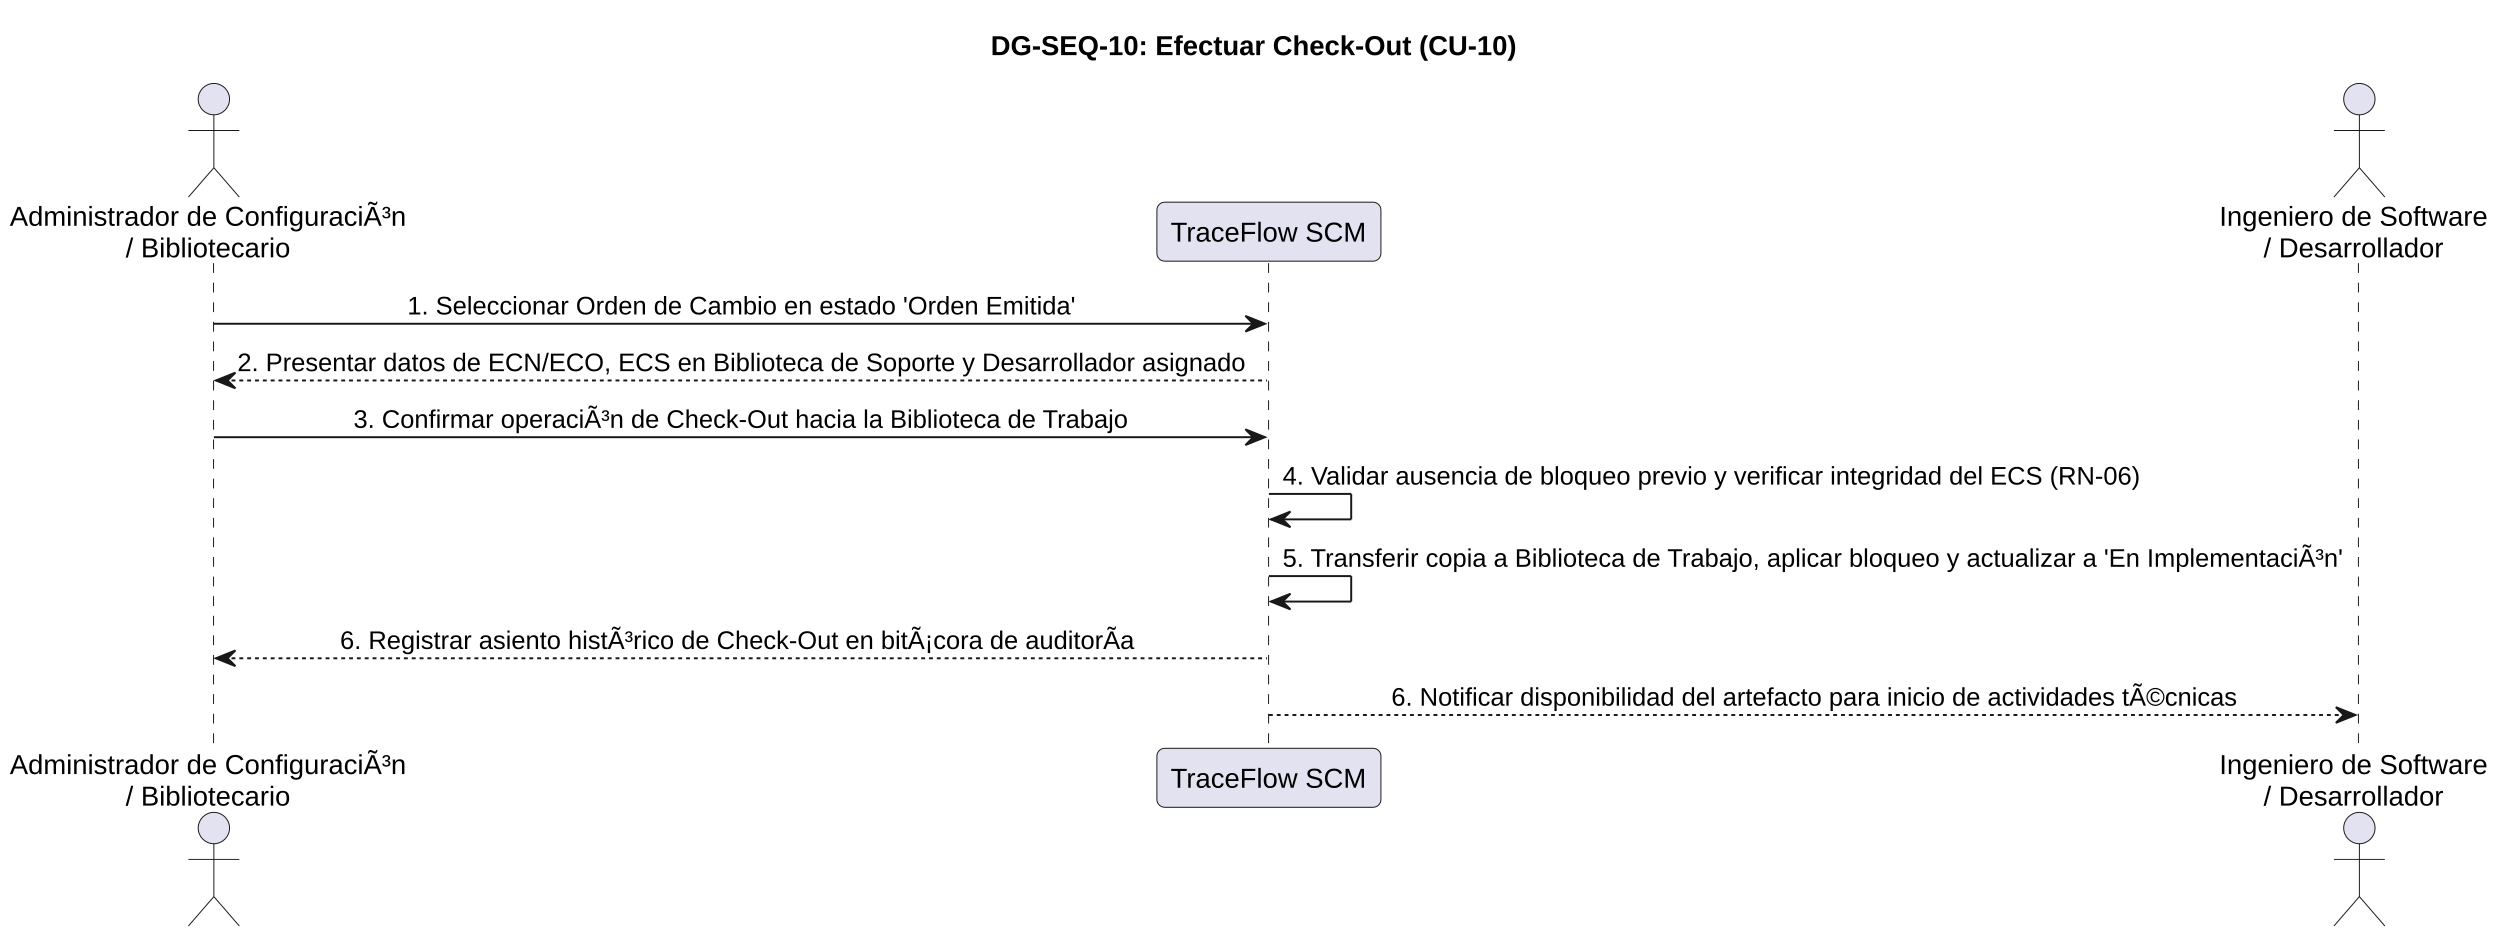
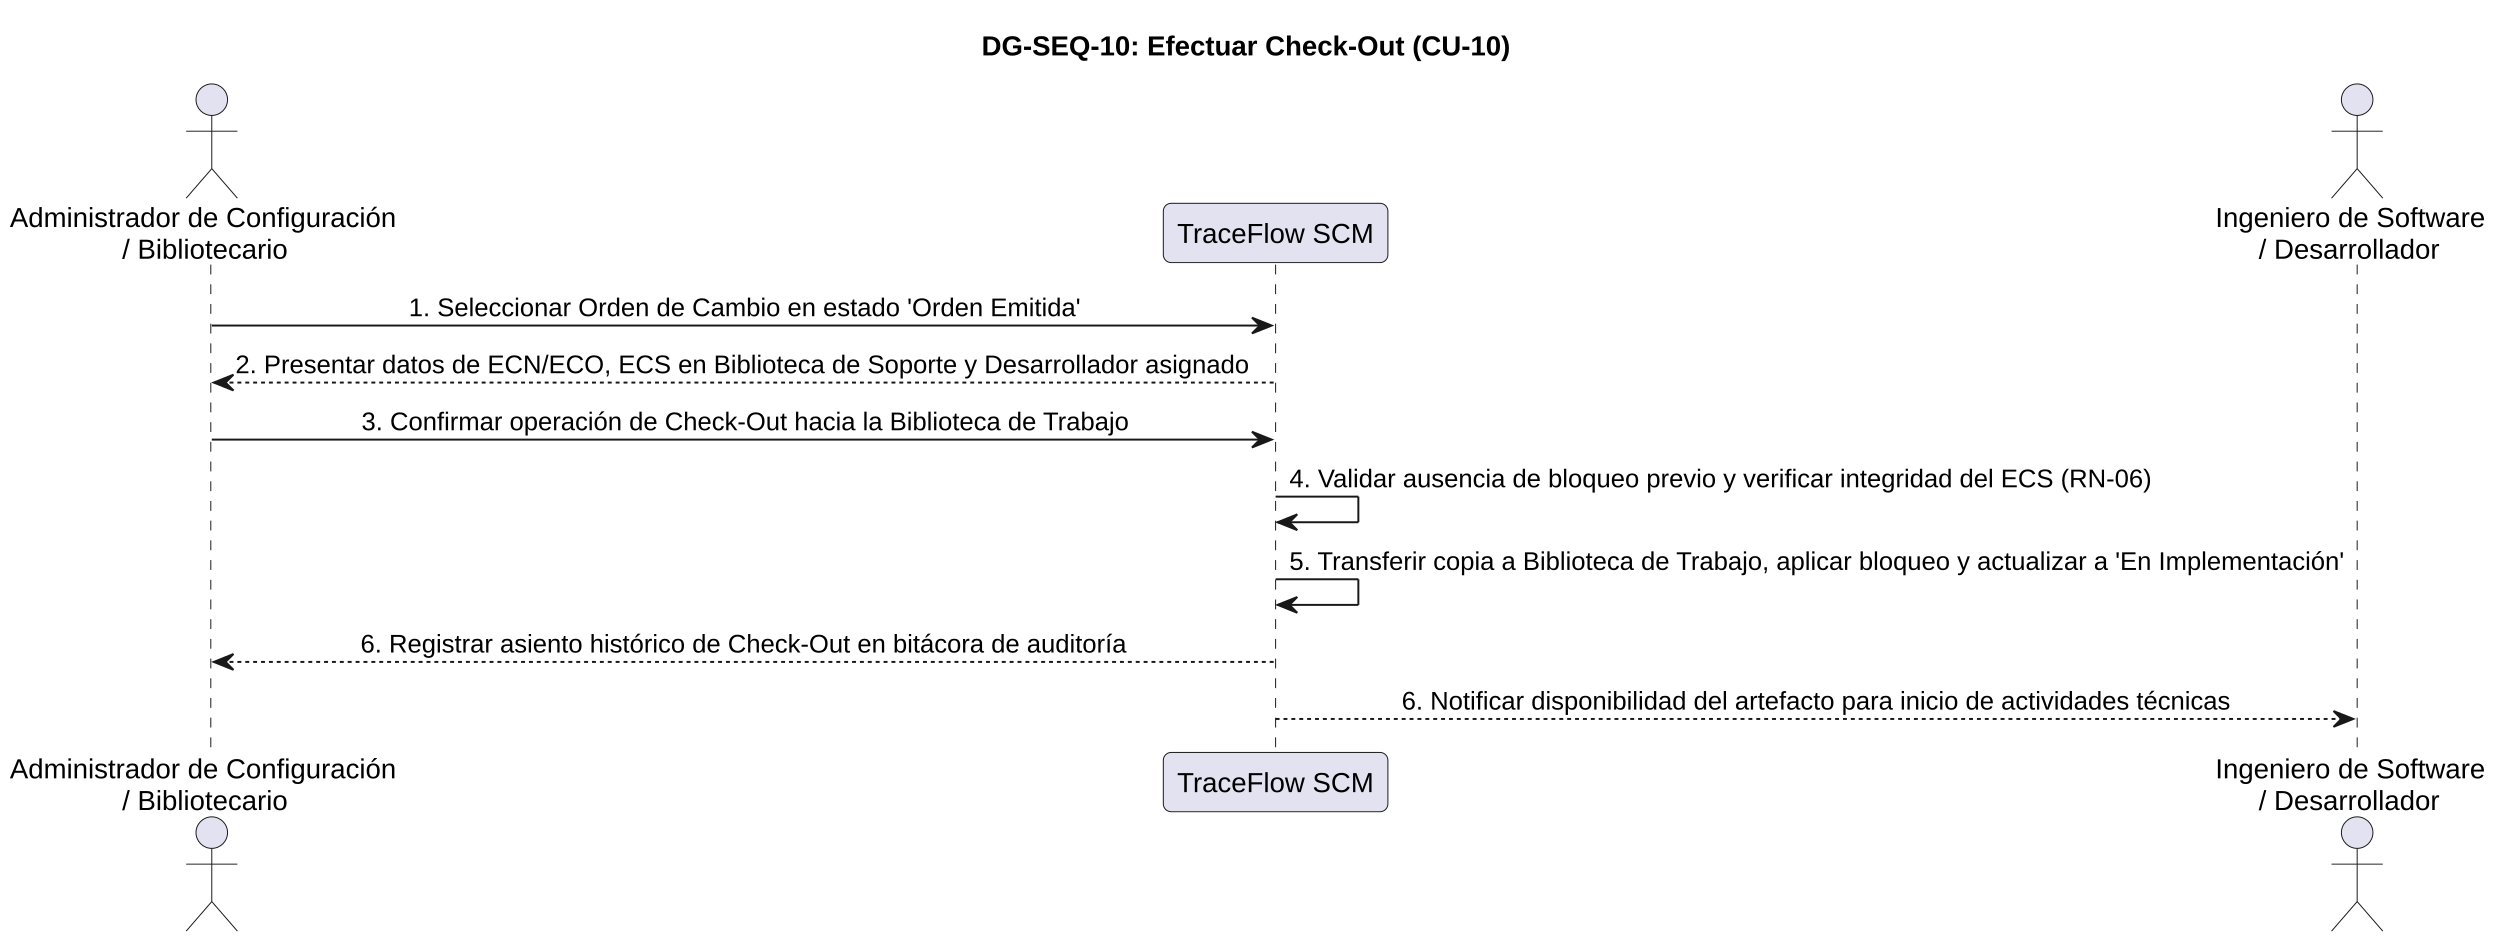
- <svg xmlns="http://www.w3.org/2000/svg" contentStyleType="text/css" height="479px" preserveAspectRatio="none" style="width:1276px;height:479px;background:#FFFFFF;" version="1.1" viewBox="0 0 1276 479" width="1276px" zoomAndPan="magnify">
+ <svg xmlns="http://www.w3.org/2000/svg" contentStyleType="text/css" height="479px" preserveAspectRatio="none" style="width:1269px;height:479px;background:#FFFFFF;" version="1.1" viewBox="0 0 1269 479" width="1269px" zoomAndPan="magnify">
  <defs />
  <g>
-     <text fill="#000000" font-family="Arial" font-size="14" font-weight="bold" lengthAdjust="spacing" textLength="268.379" x="505.669" y="28.132">DG-SEQ-10: Efectuar Check-Out (CU-10)</text>
-     <line style="stroke:#181818;stroke-width:0.5;stroke-dasharray:5.0,5.0;" x1="109" x2="109" y1="134.296" y2="382.937" />
-     <line style="stroke:#181818;stroke-width:0.5;stroke-dasharray:5.0,5.0;" x1="647.482" x2="647.482" y1="134.296" y2="382.937" />
-     <line style="stroke:#181818;stroke-width:0.5;stroke-dasharray:5.0,5.0;" x1="1203.738" x2="1203.738" y1="134.296" y2="382.937" />
-     <text fill="#000000" font-family="Arial" font-size="14" lengthAdjust="spacing" textLength="202.316" x="5" y="115.231">Administrador de ConfiguraciÃ³n</text>
-     <text fill="#000000" font-family="Arial" font-size="14" lengthAdjust="spacing" textLength="84.041" x="64.138" y="131.329">/ Bibliotecario</text>
-     <ellipse cx="109.158" cy="50.599" fill="#E2E2F0" rx="8" ry="8" style="stroke:#181818;stroke-width:0.5;" />
-     <path d="M109.158,58.599 L109.158,85.599 M96.158,66.599 L122.158,66.599 M109.158,85.599 L96.158,100.599 M109.158,85.599 L122.158,100.599 " fill="none" style="stroke:#181818;stroke-width:0.5;" />
-     <text fill="#000000" font-family="Arial" font-size="14" lengthAdjust="spacing" textLength="202.316" x="5" y="395.069">Administrador de ConfiguraciÃ³n</text>
-     <text fill="#000000" font-family="Arial" font-size="14" lengthAdjust="spacing" textLength="84.041" x="64.138" y="411.168">/ Bibliotecario</text>
-     <ellipse cx="109.158" cy="422.634" fill="#E2E2F0" rx="8" ry="8" style="stroke:#181818;stroke-width:0.5;" />
-     <path d="M109.158,430.634 L109.158,457.634 M96.158,438.634 L122.158,438.634 M109.158,457.634 L96.158,472.634 M109.158,457.634 L122.158,472.634 " fill="none" style="stroke:#181818;stroke-width:0.5;" />
-     <rect fill="#E2E2F0" height="30.099" rx="4" ry="4" style="stroke:#181818;stroke-width:0.5;" width="114.345" x="590.482" y="103.197" />
-     <text fill="#000000" font-family="Arial" font-size="14" lengthAdjust="spacing" textLength="100.345" x="597.482" y="123.329">TraceFlow SCM</text>
-     <rect fill="#E2E2F0" height="30.099" rx="4" ry="4" style="stroke:#181818;stroke-width:0.5;" width="114.345" x="590.482" y="381.937" />
-     <text fill="#000000" font-family="Arial" font-size="14" lengthAdjust="spacing" textLength="100.345" x="597.482" y="402.069">TraceFlow SCM</text>
-     <text fill="#000000" font-family="Arial" font-size="14" lengthAdjust="spacing" textLength="136.978" x="1132.738" y="115.231">Ingeniero de Software</text>
-     <text fill="#000000" font-family="Arial" font-size="14" lengthAdjust="spacing" textLength="91.814" x="1155.32" y="131.329">/ Desarrollador</text>
-     <ellipse cx="1204.227" cy="50.599" fill="#E2E2F0" rx="8" ry="8" style="stroke:#181818;stroke-width:0.5;" />
-     <path d="M1204.227,58.599 L1204.227,85.599 M1191.227,66.599 L1217.227,66.599 M1204.227,85.599 L1191.227,100.599 M1204.227,85.599 L1217.227,100.599 " fill="none" style="stroke:#181818;stroke-width:0.5;" />
-     <text fill="#000000" font-family="Arial" font-size="14" lengthAdjust="spacing" textLength="136.978" x="1132.738" y="395.069">Ingeniero de Software</text>
-     <text fill="#000000" font-family="Arial" font-size="14" lengthAdjust="spacing" textLength="91.814" x="1155.32" y="411.168">/ Desarrollador</text>
-     <ellipse cx="1204.227" cy="422.634" fill="#E2E2F0" rx="8" ry="8" style="stroke:#181818;stroke-width:0.5;" />
-     <path d="M1204.227,430.634 L1204.227,457.634 M1191.227,438.634 L1217.227,438.634 M1204.227,457.634 L1191.227,472.634 M1204.227,457.634 L1217.227,472.634 " fill="none" style="stroke:#181818;stroke-width:0.5;" />
-     <polygon fill="#181818" points="635.655,161.245,645.655,165.245,635.655,169.245,639.655,165.245" style="stroke:#181818;stroke-width:1.0;" />
-     <line style="stroke:#181818;stroke-width:1.0;" x1="109.158" x2="641.655" y1="165.245" y2="165.245" />
-     <text fill="#000000" font-family="Arial" font-size="13" lengthAdjust="spacing" textLength="340.983" x="207.915" y="160.49">1. Seleccionar Orden de Cambio en estado 'Orden Emitida'</text>
-     <polygon fill="#181818" points="120.158,190.193,110.158,194.193,120.158,198.193,116.158,194.193" style="stroke:#181818;stroke-width:1.0;" />
-     <line style="stroke:#181818;stroke-width:1.0;stroke-dasharray:2.0,2.0;" x1="114.158" x2="646.655" y1="194.193" y2="194.193" />
-     <text fill="#000000" font-family="Arial" font-size="13" lengthAdjust="spacing" textLength="514.497" x="121.158" y="189.439">2. Presentar datos de ECN/ECO, ECS en Biblioteca de Soporte y Desarrollador asignado</text>
-     <polygon fill="#181818" points="635.655,219.142,645.655,223.142,635.655,227.142,639.655,223.142" style="stroke:#181818;stroke-width:1.0;" />
-     <line style="stroke:#181818;stroke-width:1.0;" x1="109.158" x2="641.655" y1="223.142" y2="223.142" />
-     <text fill="#000000" font-family="Arial" font-size="13" lengthAdjust="spacing" textLength="395.973" x="180.42" y="218.387">3. Confirmar operaciÃ³n de Check-Out hacia la Biblioteca de Trabajo</text>
-     <line style="stroke:#181818;stroke-width:1.0;" x1="647.655" x2="689.655" y1="252.091" y2="252.091" />
-     <line style="stroke:#181818;stroke-width:1.0;" x1="689.655" x2="689.655" y1="252.091" y2="265.091" />
-     <line style="stroke:#181818;stroke-width:1.0;" x1="648.655" x2="689.655" y1="265.091" y2="265.091" />
-     <polygon fill="#181818" points="658.655,261.091,648.655,265.091,658.655,269.091,654.655,265.091" style="stroke:#181818;stroke-width:1.0;" />
-     <text fill="#000000" font-family="Arial" font-size="13" lengthAdjust="spacing" textLength="438.617" x="654.655" y="247.336">4. Validar ausencia de bloqueo previo y verificar integridad del ECS (RN-06)</text>
-     <line style="stroke:#181818;stroke-width:1.0;" x1="647.655" x2="689.655" y1="294.04" y2="294.04" />
-     <line style="stroke:#181818;stroke-width:1.0;" x1="689.655" x2="689.655" y1="294.04" y2="307.04" />
-     <line style="stroke:#181818;stroke-width:1.0;" x1="648.655" x2="689.655" y1="307.04" y2="307.04" />
-     <polygon fill="#181818" points="658.655,303.04,648.655,307.04,658.655,311.04,654.655,307.04" style="stroke:#181818;stroke-width:1.0;" />
-     <text fill="#000000" font-family="Arial" font-size="13" lengthAdjust="spacing" textLength="542.572" x="654.655" y="289.285">5. Transferir copia a Biblioteca de Trabajo, aplicar bloqueo y actualizar a 'En ImplementaciÃ³n'</text>
-     <polygon fill="#181818" points="120.158,331.988,110.158,335.988,120.158,339.988,116.158,335.988" style="stroke:#181818;stroke-width:1.0;" />
-     <line style="stroke:#181818;stroke-width:1.0;stroke-dasharray:2.0,2.0;" x1="114.158" x2="646.655" y1="335.988" y2="335.988" />
-     <text fill="#000000" font-family="Arial" font-size="13" lengthAdjust="spacing" textLength="409.69" x="173.561" y="331.233">6. Registrar asiento histÃ³rico de Check-Out en bitÃ¡cora de auditorÃ­a</text>
-     <polygon fill="#181818" points="1192.227,360.937,1202.227,364.937,1192.227,368.937,1196.227,364.937" style="stroke:#181818;stroke-width:1.0;" />
-     <line style="stroke:#181818;stroke-width:1.0;stroke-dasharray:2.0,2.0;" x1="647.655" x2="1198.227" y1="364.937" y2="364.937" />
-     <text fill="#000000" font-family="Arial" font-size="13" lengthAdjust="spacing" textLength="431.59" x="710.146" y="360.182">6. Notificar disponibilidad del artefacto para inicio de actividades tÃ©cnicas</text>
+     <text fill="#000000" font-family="Arial" font-size="14" font-weight="bold" lengthAdjust="spacing" textLength="276" x="498.25" y="28.132">DG-SEQ-10: Efectuar Check-Out (CU-10)</text>
+     <line style="stroke:#181818;stroke-width:0.5;stroke-dasharray:5.0,5.0;" x1="107" x2="107" y1="134.296" y2="382.937" />
+     <line style="stroke:#181818;stroke-width:0.5;stroke-dasharray:5.0,5.0;" x1="647.5" x2="647.5" y1="134.296" y2="382.937" />
+     <line style="stroke:#181818;stroke-width:0.5;stroke-dasharray:5.0,5.0;" x1="1196.5" x2="1196.5" y1="134.296" y2="382.937" />
+     <text fill="#000000" font-family="Arial" font-size="14" lengthAdjust="spacing" textLength="199" x="5" y="115.231">Administrador de Configuración</text>
+     <text fill="#000000" font-family="Arial" font-size="14" lengthAdjust="spacing" textLength="85" x="62" y="131.329">/ Bibliotecario</text>
+     <ellipse cx="107.5" cy="50.599" fill="#E2E2F0" rx="8" ry="8" style="stroke:#181818;stroke-width:0.5;" />
+     <path d="M107.5,58.599 L107.5,85.599 M94.5,66.599 L120.5,66.599 M107.5,85.599 L94.5,100.599 M107.5,85.599 L120.5,100.599 " fill="none" style="stroke:#181818;stroke-width:0.5;" />
+     <text fill="#000000" font-family="Arial" font-size="14" lengthAdjust="spacing" textLength="199" x="5" y="395.069">Administrador de Configuración</text>
+     <text fill="#000000" font-family="Arial" font-size="14" lengthAdjust="spacing" textLength="85" x="62" y="411.168">/ Bibliotecario</text>
+     <ellipse cx="107.5" cy="422.634" fill="#E2E2F0" rx="8" ry="8" style="stroke:#181818;stroke-width:0.5;" />
+     <path d="M107.5,430.634 L107.5,457.634 M94.5,438.634 L120.5,438.634 M107.5,457.634 L94.5,472.634 M107.5,457.634 L120.5,472.634 " fill="none" style="stroke:#181818;stroke-width:0.5;" />
+     <rect fill="#E2E2F0" height="30.099" rx="4" ry="4" style="stroke:#181818;stroke-width:0.5;" width="114" x="590.5" y="103.197" />
+     <text fill="#000000" font-family="Arial" font-size="14" lengthAdjust="spacing" textLength="100" x="597.5" y="123.329">TraceFlow SCM</text>
+     <rect fill="#E2E2F0" height="30.099" rx="4" ry="4" style="stroke:#181818;stroke-width:0.5;" width="114" x="590.5" y="381.937" />
+     <text fill="#000000" font-family="Arial" font-size="14" lengthAdjust="spacing" textLength="100" x="597.5" y="402.069">TraceFlow SCM</text>
+     <text fill="#000000" font-family="Arial" font-size="14" lengthAdjust="spacing" textLength="138" x="1124.5" y="115.231">Ingeniero de Software</text>
+     <text fill="#000000" font-family="Arial" font-size="14" lengthAdjust="spacing" textLength="94" x="1146.5" y="131.329">/ Desarrollador</text>
+     <ellipse cx="1196.5" cy="50.599" fill="#E2E2F0" rx="8" ry="8" style="stroke:#181818;stroke-width:0.5;" />
+     <path d="M1196.5,58.599 L1196.5,85.599 M1183.5,66.599 L1209.5,66.599 M1196.5,85.599 L1183.5,100.599 M1196.5,85.599 L1209.5,100.599 " fill="none" style="stroke:#181818;stroke-width:0.5;" />
+     <text fill="#000000" font-family="Arial" font-size="14" lengthAdjust="spacing" textLength="138" x="1124.5" y="395.069">Ingeniero de Software</text>
+     <text fill="#000000" font-family="Arial" font-size="14" lengthAdjust="spacing" textLength="94" x="1146.5" y="411.168">/ Desarrollador</text>
+     <ellipse cx="1196.5" cy="422.634" fill="#E2E2F0" rx="8" ry="8" style="stroke:#181818;stroke-width:0.5;" />
+     <path d="M1196.5,430.634 L1196.5,457.634 M1183.5,438.634 L1209.5,438.634 M1196.5,457.634 L1183.5,472.634 M1196.5,457.634 L1209.5,472.634 " fill="none" style="stroke:#181818;stroke-width:0.5;" />
+     <polygon fill="#181818" points="635.5,161.245,645.5,165.245,635.5,169.245,639.5,165.245" style="stroke:#181818;stroke-width:1.0;" />
+     <line style="stroke:#181818;stroke-width:1.0;" x1="107.5" x2="641.5" y1="165.245" y2="165.245" />
+     <text fill="#000000" font-family="Arial" font-size="13" lengthAdjust="spacing" textLength="340" x="207.5" y="160.49">1. Seleccionar Orden de Cambio en estado 'Orden Emitida'</text>
+     <polygon fill="#181818" points="118.5,190.193,108.5,194.193,118.5,198.193,114.5,194.193" style="stroke:#181818;stroke-width:1.0;" />
+     <line style="stroke:#181818;stroke-width:1.0;stroke-dasharray:2.0,2.0;" x1="112.5" x2="646.5" y1="194.193" y2="194.193" />
+     <text fill="#000000" font-family="Arial" font-size="13" lengthAdjust="spacing" textLength="516" x="119.5" y="189.439">2. Presentar datos de ECN/ECO, ECS en Biblioteca de Soporte y Desarrollador asignado</text>
+     <polygon fill="#181818" points="635.5,219.142,645.5,223.142,635.5,227.142,639.5,223.142" style="stroke:#181818;stroke-width:1.0;" />
+     <line style="stroke:#181818;stroke-width:1.0;" x1="107.5" x2="641.5" y1="223.142" y2="223.142" />
+     <text fill="#000000" font-family="Arial" font-size="13" lengthAdjust="spacing" textLength="388" x="183.5" y="218.387">3. Confirmar operación de Check-Out hacia la Biblioteca de Trabajo</text>
+     <line style="stroke:#181818;stroke-width:1.0;" x1="647.5" x2="689.5" y1="252.091" y2="252.091" />
+     <line style="stroke:#181818;stroke-width:1.0;" x1="689.5" x2="689.5" y1="252.091" y2="265.091" />
+     <line style="stroke:#181818;stroke-width:1.0;" x1="648.5" x2="689.5" y1="265.091" y2="265.091" />
+     <polygon fill="#181818" points="658.5,261.091,648.5,265.091,658.5,269.091,654.5,265.091" style="stroke:#181818;stroke-width:1.0;" />
+     <text fill="#000000" font-family="Arial" font-size="13" lengthAdjust="spacing" textLength="433" x="654.5" y="247.336">4. Validar ausencia de bloqueo previo y verificar integridad del ECS (RN-06)</text>
+     <line style="stroke:#181818;stroke-width:1.0;" x1="647.5" x2="689.5" y1="294.04" y2="294.04" />
+     <line style="stroke:#181818;stroke-width:1.0;" x1="689.5" x2="689.5" y1="294.04" y2="307.04" />
+     <line style="stroke:#181818;stroke-width:1.0;" x1="648.5" x2="689.5" y1="307.04" y2="307.04" />
+     <polygon fill="#181818" points="658.5,303.04,648.5,307.04,658.5,311.04,654.5,307.04" style="stroke:#181818;stroke-width:1.0;" />
+     <text fill="#000000" font-family="Arial" font-size="13" lengthAdjust="spacing" textLength="535" x="654.5" y="289.285">5. Transferir copia a Biblioteca de Trabajo, aplicar bloqueo y actualizar a 'En Implementación'</text>
+     <polygon fill="#181818" points="118.5,331.988,108.5,335.988,118.5,339.988,114.5,335.988" style="stroke:#181818;stroke-width:1.0;" />
+     <line style="stroke:#181818;stroke-width:1.0;stroke-dasharray:2.0,2.0;" x1="112.5" x2="646.5" y1="335.988" y2="335.988" />
+     <text fill="#000000" font-family="Arial" font-size="13" lengthAdjust="spacing" textLength="389" x="183" y="331.233">6. Registrar asiento histórico de Check-Out en bitácora de auditoría</text>
+     <polygon fill="#181818" points="1184.5,360.937,1194.5,364.937,1184.5,368.937,1188.5,364.937" style="stroke:#181818;stroke-width:1.0;" />
+     <line style="stroke:#181818;stroke-width:1.0;stroke-dasharray:2.0,2.0;" x1="647.5" x2="1190.5" y1="364.937" y2="364.937" />
+     <text fill="#000000" font-family="Arial" font-size="13" lengthAdjust="spacing" textLength="421" x="711.5" y="360.182">6. Notificar disponibilidad del artefacto para inicio de actividades técnicas</text>
  </g>
</svg>
